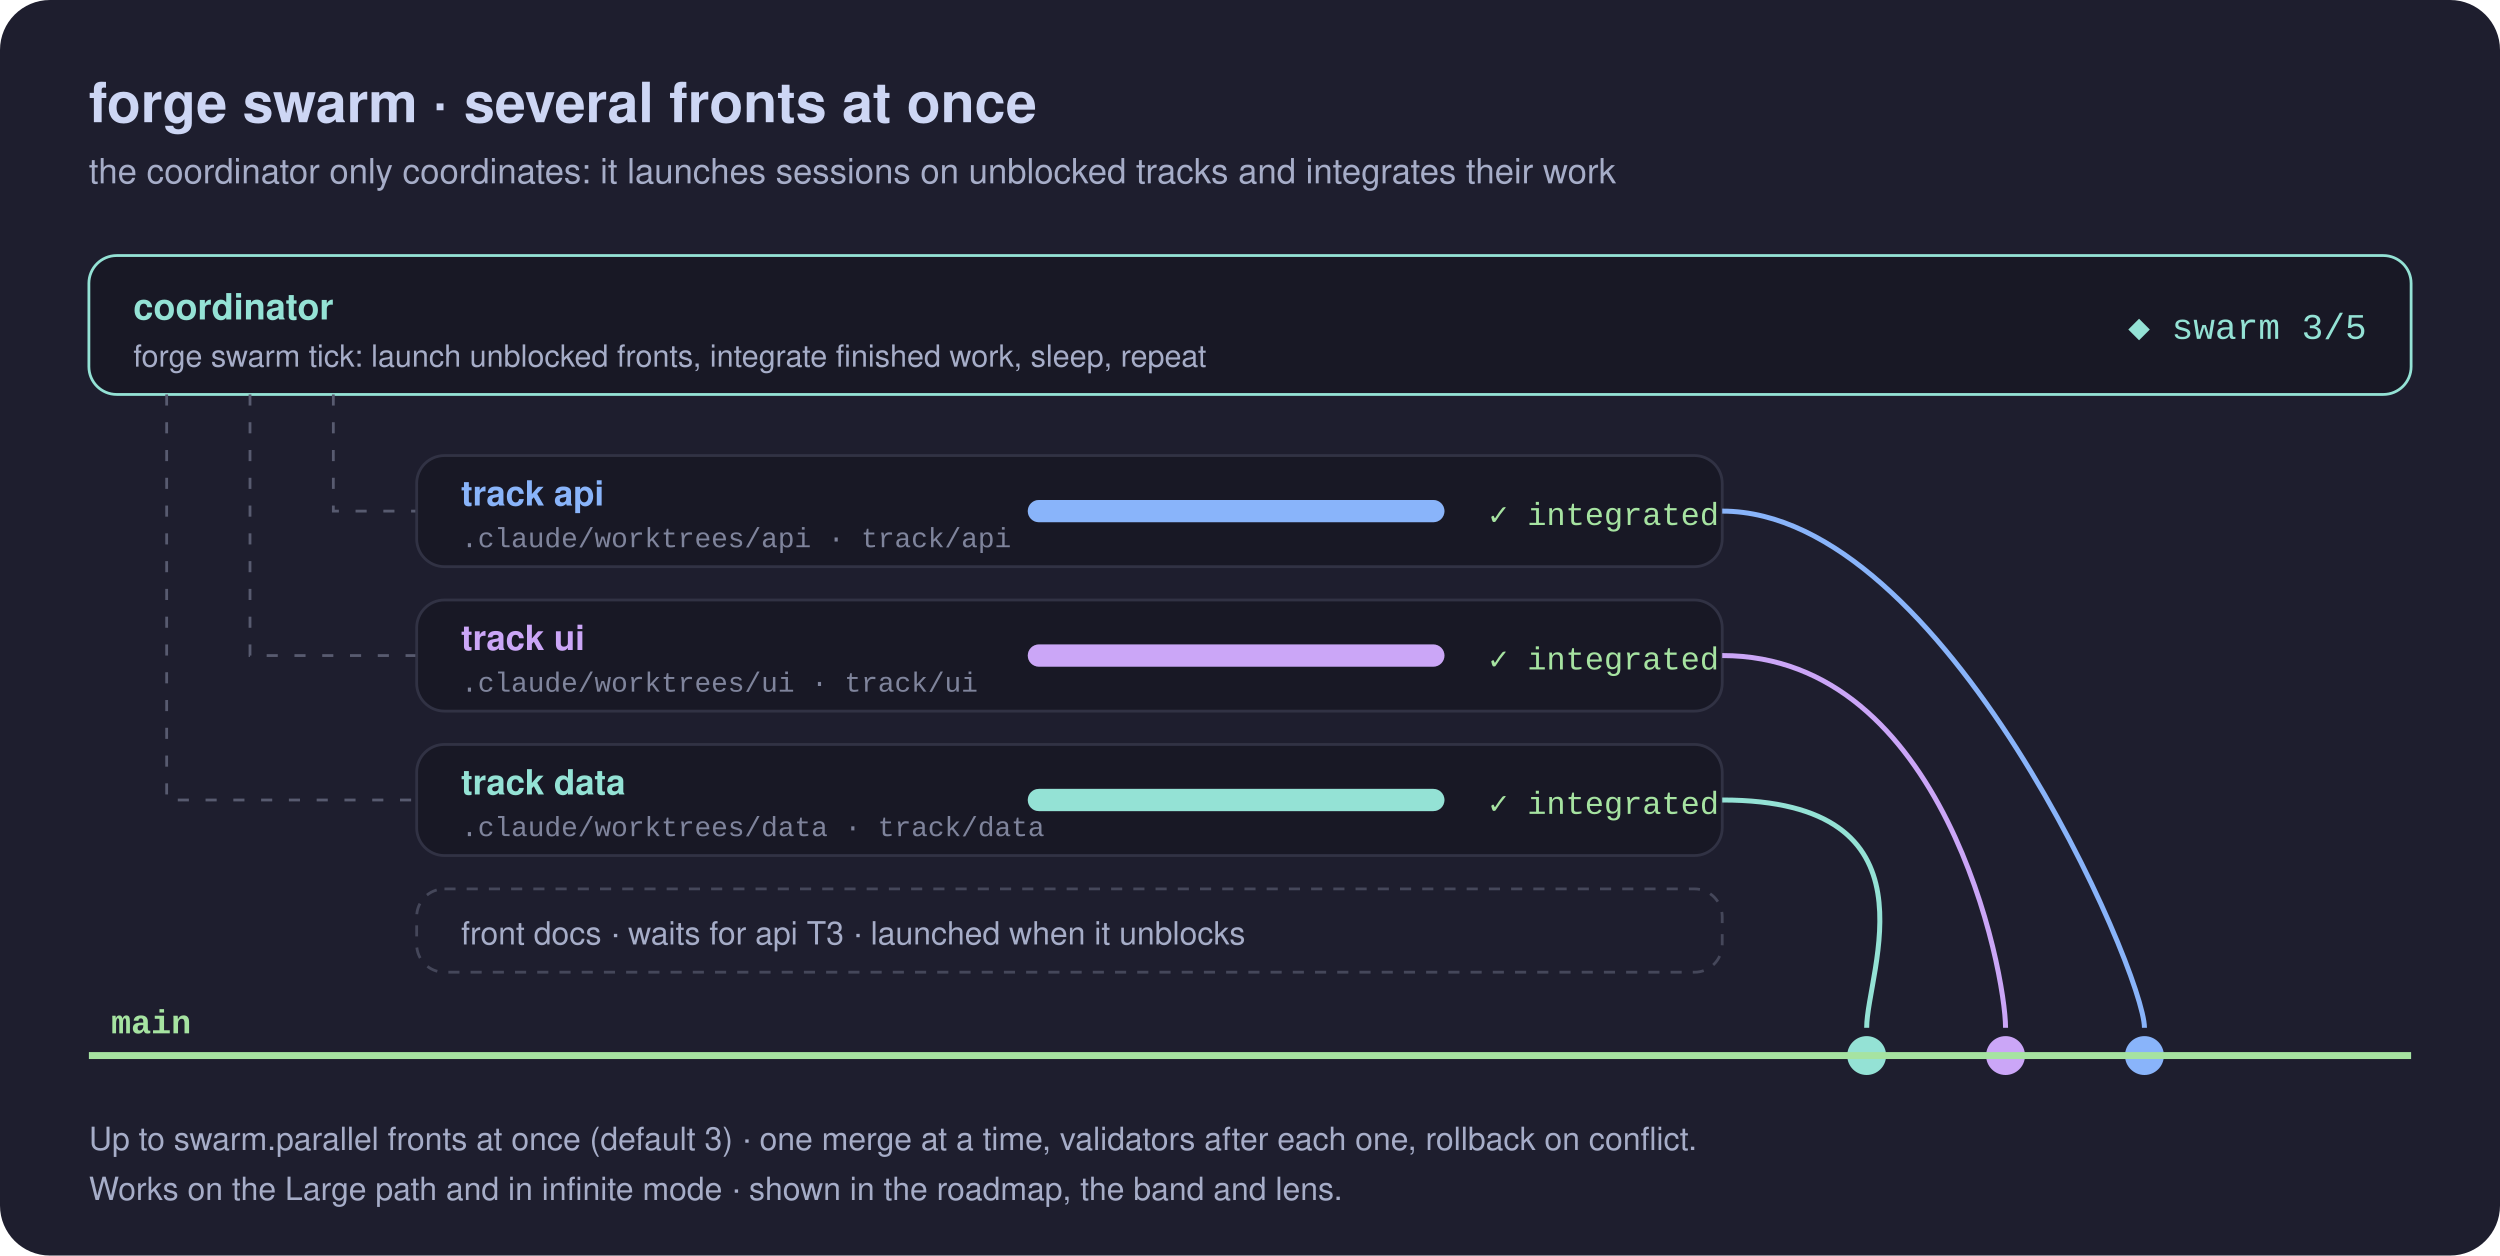
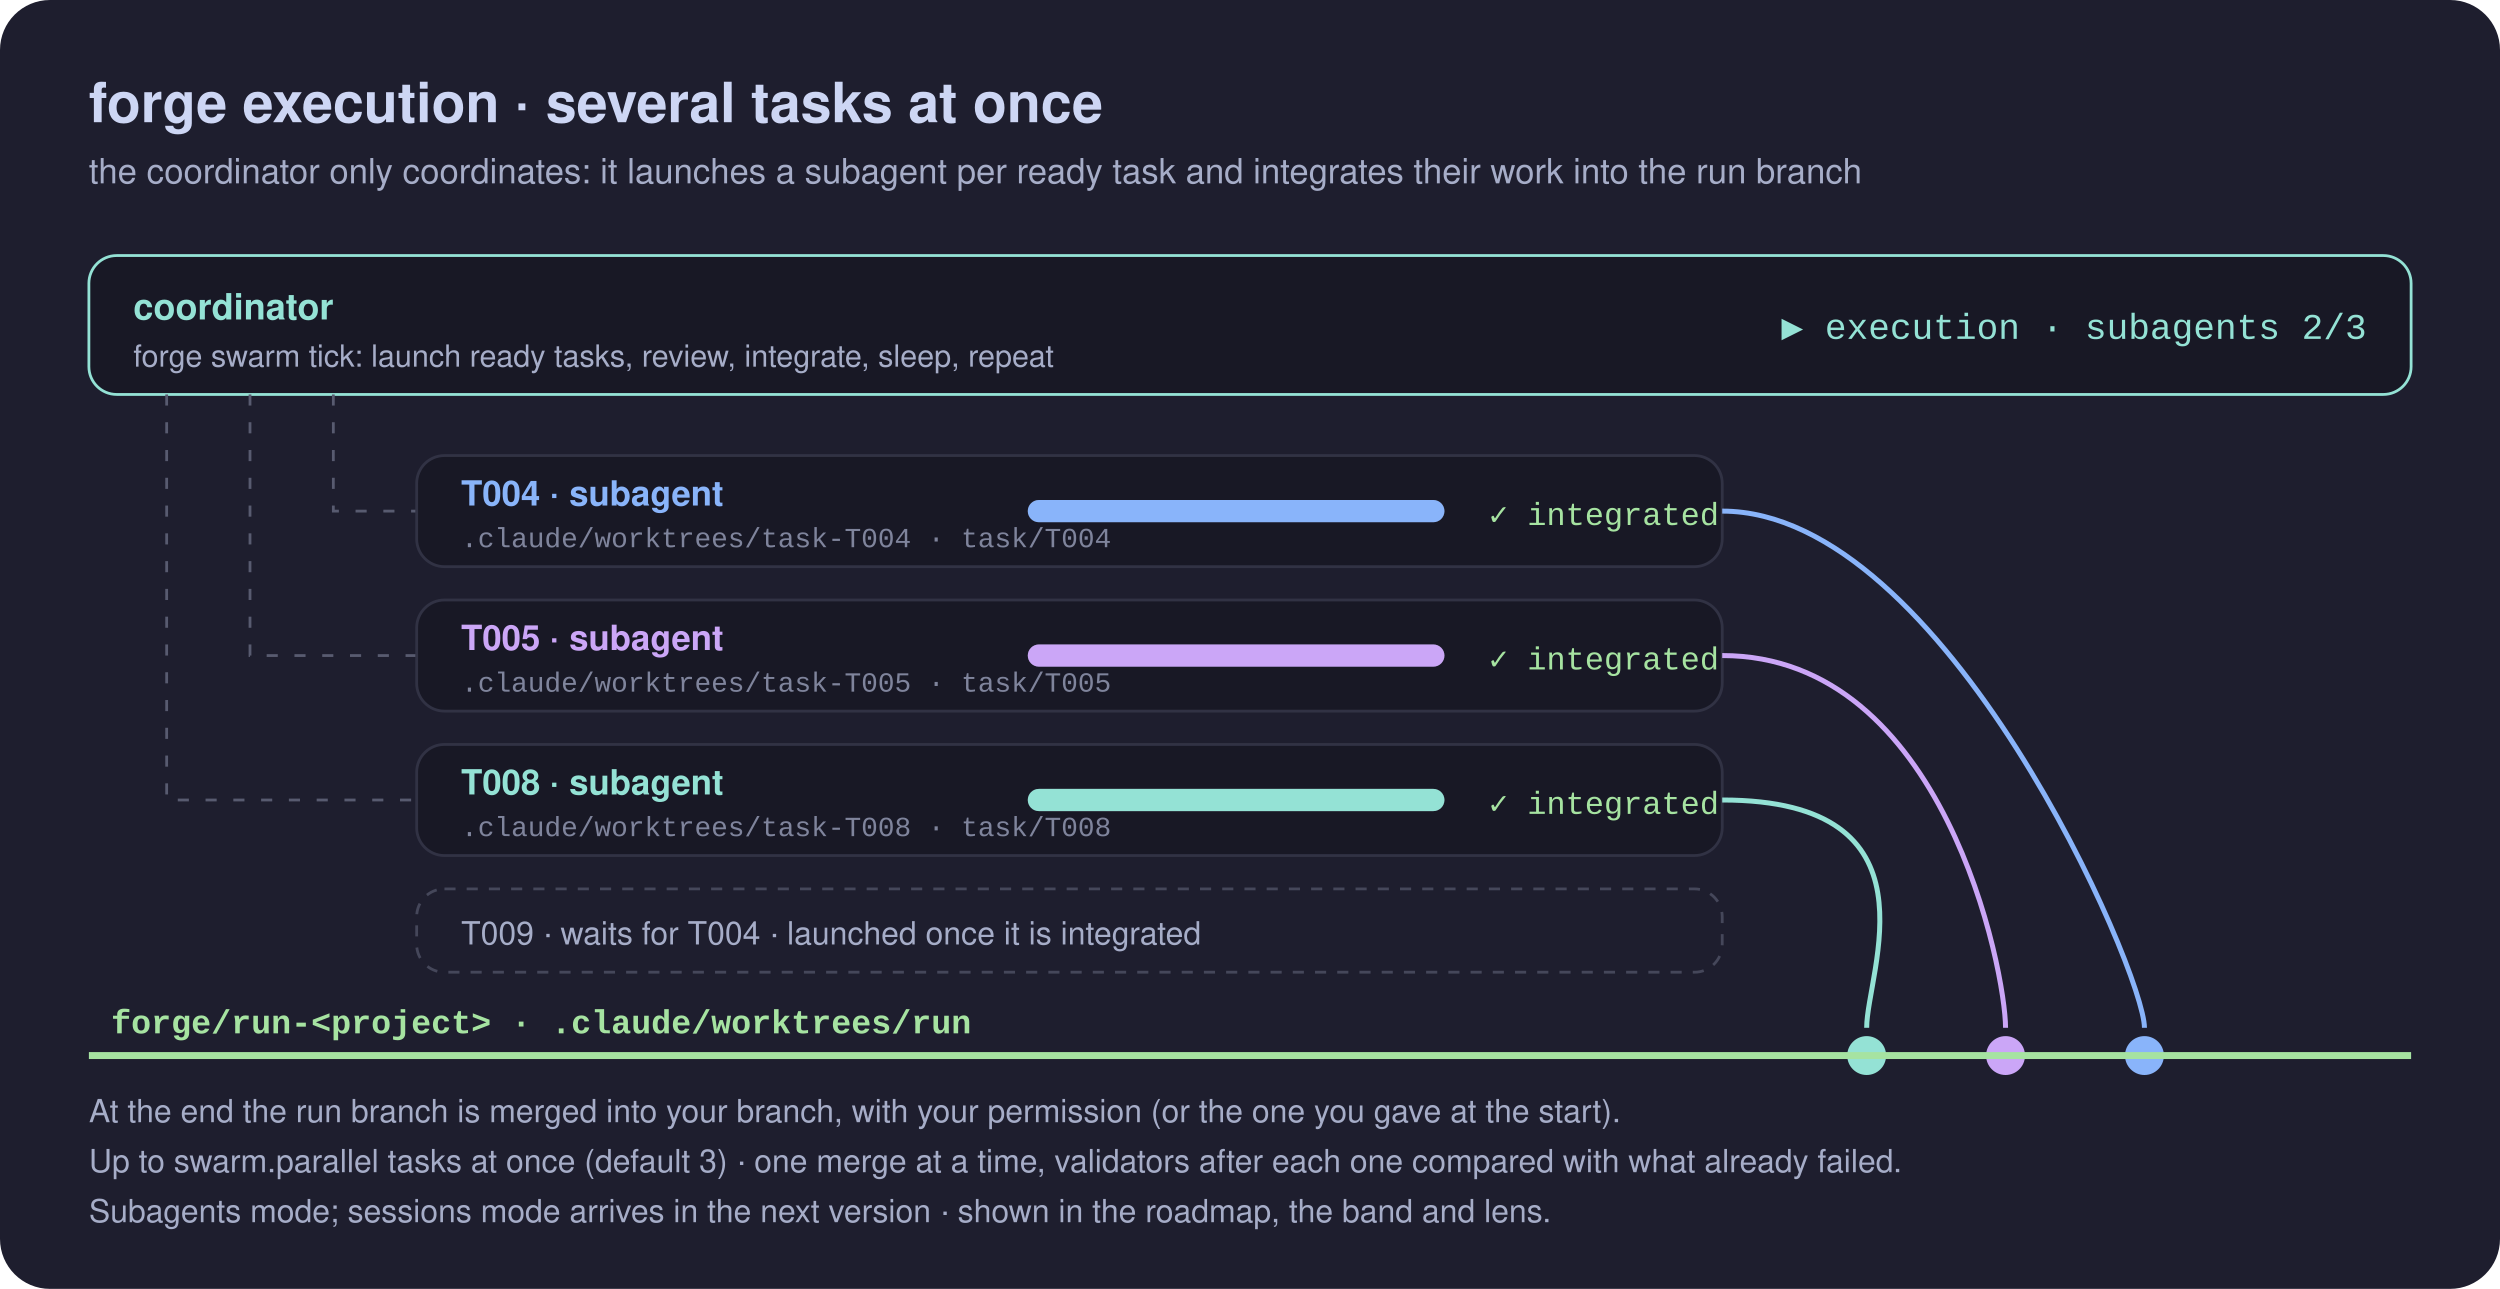
- <svg xmlns="http://www.w3.org/2000/svg" width="900" height="452" viewBox="0 0 900 452" role="img" aria-labelledby="t d">
+ <svg xmlns="http://www.w3.org/2000/svg" width="900" height="464" viewBox="0 0 900 464" role="img" aria-labelledby="t d">
  <style>
text{font-family:-apple-system,BlinkMacSystemFont,'Segoe UI',Helvetica,Arial,sans-serif;fill:#cdd6f4}
.m{font-family:ui-monospace,SFMono-Regular,'SF Mono',Menlo,Consolas,'Liberation Mono',monospace}
.dim{fill:#a6adc8}
.faint{fill:#7f849c}
.flow{stroke-dasharray:4 6;animation:dash 1s linear infinite}
.spin{transform-box:fill-box;transform-origin:center;animation:spin 1s linear infinite}
.blink{animation:blink 1.1s steps(1) infinite}
@keyframes dash{to{stroke-dashoffset:-20}}
@keyframes spin{to{transform:rotate(360deg)}}
@keyframes blink{50%{opacity:0}}
@keyframes g0{0%{transform:scaleX(0.05)}42%{transform:scaleX(1)}100%{transform:scaleX(1)}}
.g0{transform-box:fill-box;transform-origin:left center;animation:g0 14s ease-in-out 0s infinite both}
@keyframes ok0{0%{opacity:0}42%{opacity:0}44%{opacity:1}96%{opacity:1}100%{opacity:0}}
.ok0{animation:ok0 14s infinite both}
@keyframes g1{0%{transform:scaleX(0.05)}62%{transform:scaleX(1)}100%{transform:scaleX(1)}}
.g1{transform-box:fill-box;transform-origin:left center;animation:g1 14s ease-in-out 1.2s infinite both}
@keyframes ok1{0%{opacity:0}70.6%{opacity:0}72.6%{opacity:1}96%{opacity:1}100%{opacity:0}}
.ok1{animation:ok1 14s infinite both}
@keyframes g2{0%{transform:scaleX(0.05)}52%{transform:scaleX(1)}100%{transform:scaleX(1)}}
.g2{transform-box:fill-box;transform-origin:left center;animation:g2 14s ease-in-out 0.5s infinite both}
@keyframes ok2{0%{opacity:0}55.6%{opacity:0}57.6%{opacity:1}96%{opacity:1}100%{opacity:0}}
.ok2{animation:ok2 14s infinite both}
@media (prefers-reduced-motion:reduce){*{animation:none!important}}
</style>
-   <rect x="0" y="0" width="900" height="452" rx="18" fill="#1e1e2e" />
-   <text x="32" y="44" font-size="20" font-weight="700">forge swarm · several fronts at once</text>
-   <text x="32" y="66" font-size="12.5" class="dim">the coordinator only coordinates: it launches sessions on unblocked tracks and integrates their work</text>
+   <rect x="0" y="0" width="900" height="464" rx="18" fill="#1e1e2e" />
+   <text x="32" y="44" font-size="20" font-weight="700">forge execution · several tasks at once</text>
+   <text x="32" y="66" font-size="12.5" class="dim">the coordinator only coordinates: it launches a subagent per ready task and integrates their work into the run branch</text>
  <rect x="32" y="92" width="836" height="50" rx="10" fill="#181825" stroke="#94e2d5" stroke-width="1" />
  <text x="48" y="115" font-size="13" style="fill:#94e2d5" font-weight="700">coordinator</text>
-   <text x="48" y="132" font-size="11" class="dim">forge swarm tick: launch unblocked fronts, integrate finished work, sleep, repeat</text>
-   <text x="852" y="122" font-size="13" class="m" style="fill:#94e2d5" text-anchor="end">◆ swarm 3/5</text>
+   <text x="48" y="132" font-size="11" class="dim">forge swarm tick: launch ready tasks, review, integrate, sleep, repeat</text>
+   <text x="852" y="122" font-size="13" class="m" style="fill:#94e2d5" text-anchor="end">▶ execution · subagents 2/3</text>
  <path d="M120 142V184H150" stroke="#585b70" stroke-width="1" fill="none" class="flow" />
  <rect x="150" y="164" width="470" height="40" rx="10" fill="#181825" stroke="#313244" stroke-width="1" />
-   <text x="166" y="182" font-size="12.5" style="fill:#89b4fa" font-weight="700">track api</text>
-   <text x="166" y="197" font-size="10" class="m faint">.claude/worktrees/api · track/api</text>
+   <text x="166" y="182" font-size="12.5" style="fill:#89b4fa" font-weight="700">T004 · subagent</text>
+   <text x="166" y="197" font-size="10" class="m faint">.claude/worktrees/task-T004 · task/T004</text>
  <rect x="370" y="180" width="150" height="8" rx="4" fill="#45475a" />
  <rect x="370" y="180" width="150" height="8" rx="4" fill="#89b4fa" class="g0" />
  <g class="ok0">
    <text x="536" y="189" font-size="11.5" class="m" style="fill:#a6e3a1">✓ integrated</text>
    <path d="M620 184C700 184 772 350 772 370" stroke="#89b4fa" stroke-width="1.8" fill="none" />
    <circle cx="772" cy="380" r="7" fill="#89b4fa" />
  </g>
  <path d="M90 142V236H150" stroke="#585b70" stroke-width="1" fill="none" class="flow" />
  <rect x="150" y="216" width="470" height="40" rx="10" fill="#181825" stroke="#313244" stroke-width="1" />
-   <text x="166" y="234" font-size="12.5" style="fill:#cba6f7" font-weight="700">track ui</text>
-   <text x="166" y="249" font-size="10" class="m faint">.claude/worktrees/ui · track/ui</text>
+   <text x="166" y="234" font-size="12.5" style="fill:#cba6f7" font-weight="700">T005 · subagent</text>
+   <text x="166" y="249" font-size="10" class="m faint">.claude/worktrees/task-T005 · task/T005</text>
  <rect x="370" y="232" width="150" height="8" rx="4" fill="#45475a" />
  <rect x="370" y="232" width="150" height="8" rx="4" fill="#cba6f7" class="g1" />
  <g class="ok1">
    <text x="536" y="241" font-size="11.5" class="m" style="fill:#a6e3a1">✓ integrated</text>
    <path d="M620 236C700 236 722 350 722 370" stroke="#cba6f7" stroke-width="1.8" fill="none" />
    <circle cx="722" cy="380" r="7" fill="#cba6f7" />
  </g>
  <path d="M60 142V288H150" stroke="#585b70" stroke-width="1" fill="none" class="flow" />
  <rect x="150" y="268" width="470" height="40" rx="10" fill="#181825" stroke="#313244" stroke-width="1" />
-   <text x="166" y="286" font-size="12.5" style="fill:#94e2d5" font-weight="700">track data</text>
-   <text x="166" y="301" font-size="10" class="m faint">.claude/worktrees/data · track/data</text>
+   <text x="166" y="286" font-size="12.5" style="fill:#94e2d5" font-weight="700">T008 · subagent</text>
+   <text x="166" y="301" font-size="10" class="m faint">.claude/worktrees/task-T008 · task/T008</text>
  <rect x="370" y="284" width="150" height="8" rx="4" fill="#45475a" />
  <rect x="370" y="284" width="150" height="8" rx="4" fill="#94e2d5" class="g2" />
  <g class="ok2">
    <text x="536" y="293" font-size="11.5" class="m" style="fill:#a6e3a1">✓ integrated</text>
    <path d="M620 288C700 288 672 350 672 370" stroke="#94e2d5" stroke-width="1.8" fill="none" />
    <circle cx="672" cy="380" r="7" fill="#94e2d5" />
  </g>
  <rect x="150" y="320" width="470" height="30" rx="10" fill="none" stroke="#45475a" stroke-width="1" stroke-dasharray="4 4" />
-   <text x="166" y="340" font-size="11.5" class="dim">front docs · waits for api T3 · launched when it unblocks</text>
+   <text x="166" y="340" font-size="11.5" class="dim">T009 · waits for T004 · launched once it is integrated</text>
  <path d="M32 380H868" stroke="#a6e3a1" stroke-width="2.5" />
-   <text x="40" y="372" font-size="12" class="m" style="fill:#a6e3a1" font-weight="700">main</text>
-   <text x="32" y="414" font-size="11.5" class="dim">Up to swarm.parallel fronts at once (default 3) · one merge at a time, validators after each one, rollback on conflict.</text>
-   <text x="32" y="432" font-size="11.5" class="dim">Works on the Large path and in infinite mode · shown in the roadmap, the band and lens.</text>
+   <text x="40" y="372" font-size="12" class="m" style="fill:#a6e3a1" font-weight="700">forge/run-&lt;project&gt; · .claude/worktrees/run</text>
+   <text x="32" y="404" font-size="11.5" class="dim">At the end the run branch is merged into your branch, with your permission (or the one you gave at the start).</text>
+   <text x="32" y="422" font-size="11.5" class="dim">Up to swarm.parallel tasks at once (default 3) · one merge at a time, validators after each one compared with what already failed.</text>
+   <text x="32" y="440" font-size="11.5" class="dim">Subagents mode; sessions mode arrives in the next version · shown in the roadmap, the band and lens.</text>
</svg>
